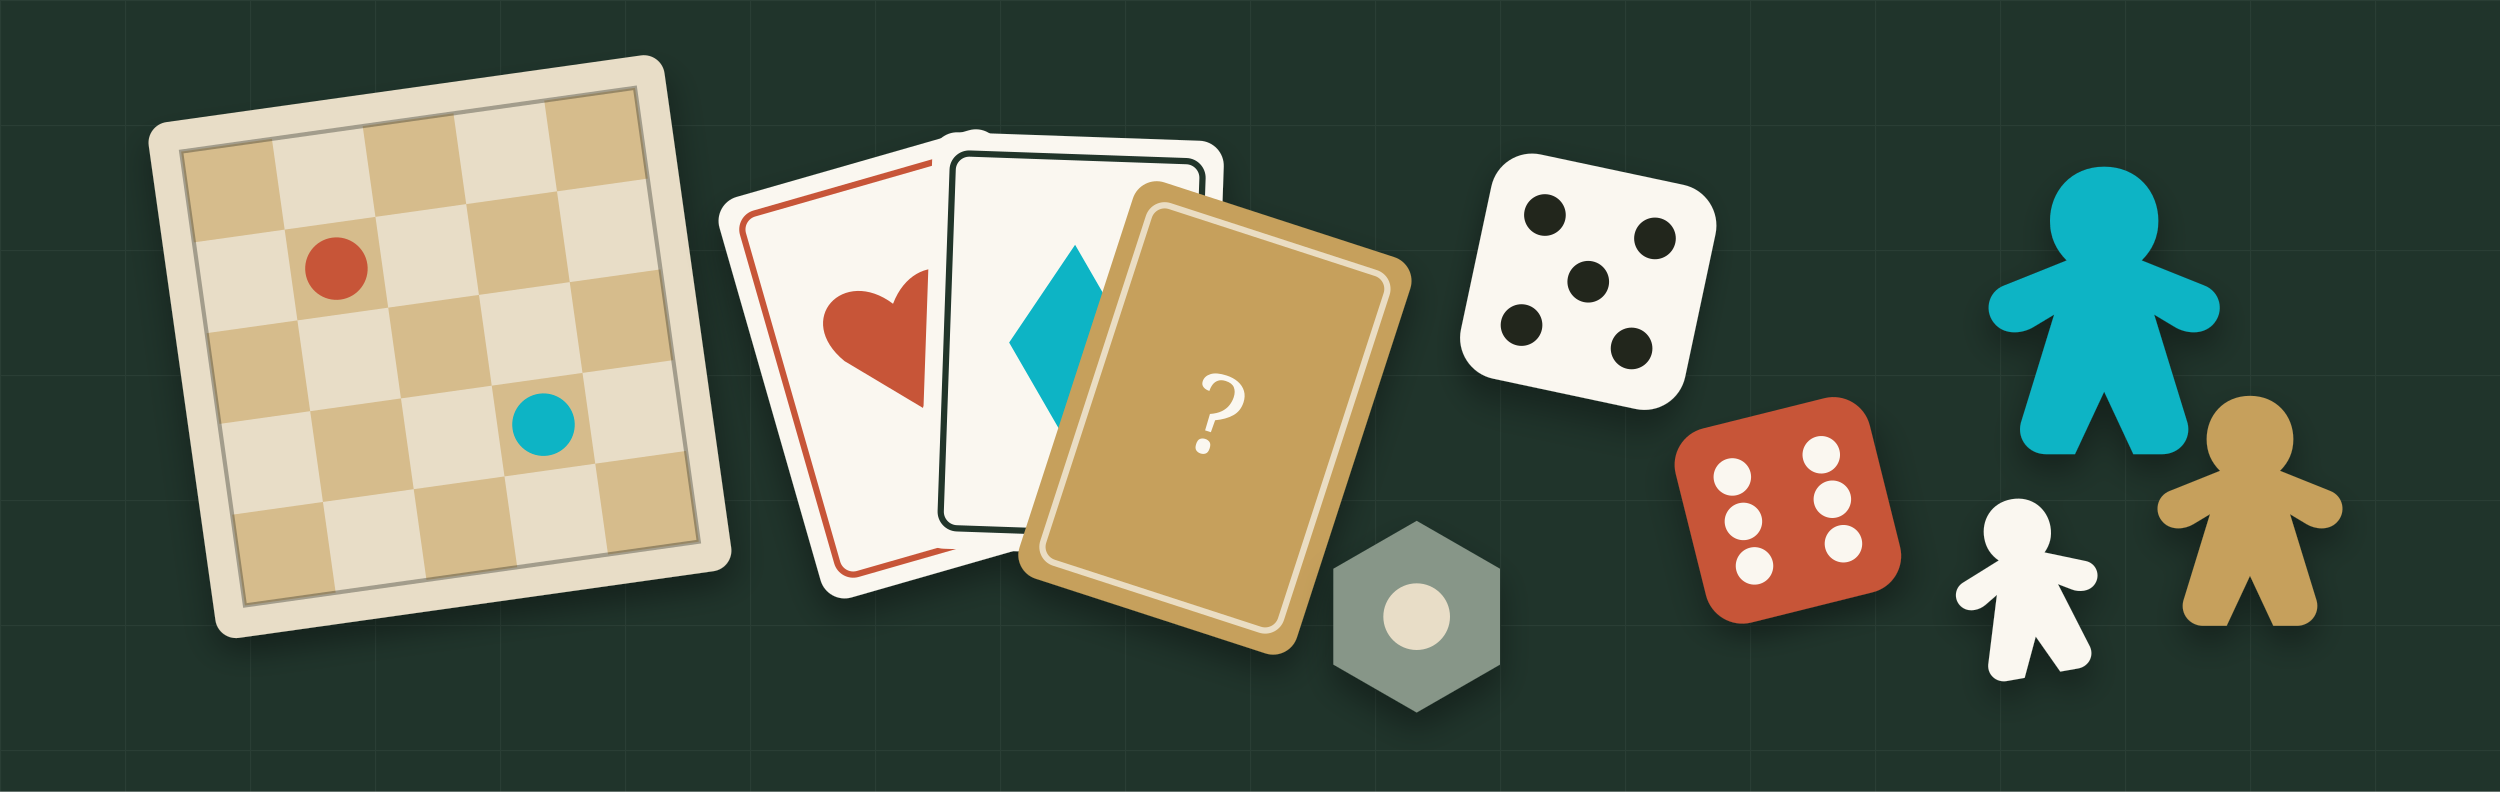
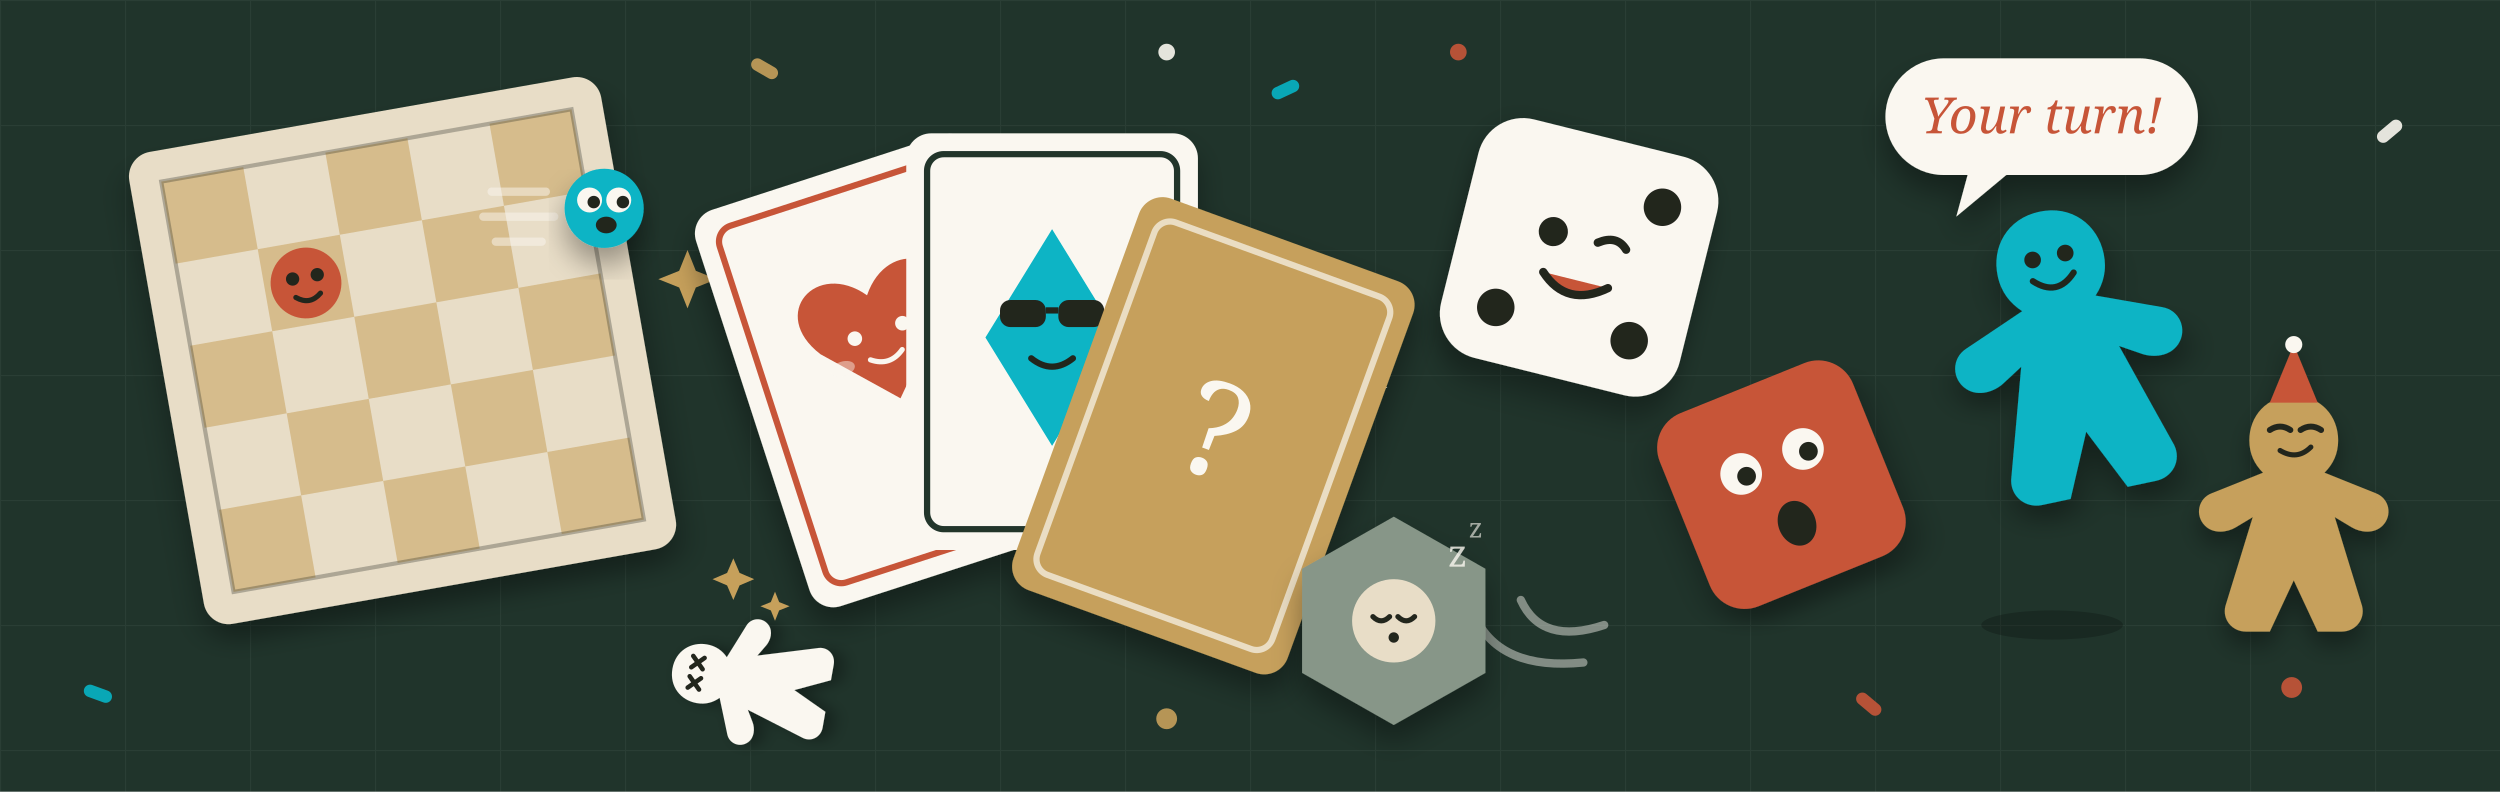
- <svg xmlns="http://www.w3.org/2000/svg" viewBox="0 0 1200 380" role="img" aria-label="Illustration of board game pieces: dice, meeples, cards and a game board">
+ <svg xmlns="http://www.w3.org/2000/svg" viewBox="0 0 1200 380" role="img" aria-label="Playful illustration of board game pieces with faces: a jumping meeple, a winking die, cheeky cards and a game board">
  <defs>
    <pattern id="grid" width="60" height="60" patternUnits="userSpaceOnUse">
      <path d="M60 0H0V60" fill="none" stroke="#ffffff" stroke-opacity="0.05" stroke-width="1" />
    </pattern>
    <filter id="sh" x="-20%" y="-20%" width="140%" height="160%">
-       <feDropShadow dx="0" dy="8" stdDeviation="8" flood-color="#000" flood-opacity="0.35" />
+       <feDropShadow dx="0" dy="8" stdDeviation="7" flood-color="#000" flood-opacity="0.35" />
    </filter>
+     <path id="meeple" d="M50 0c16 0 26 12 26 26 0 8-3 14-8 19l30 12c8 3 10 13 4 19-5 5-13 4-18 1l-10-6 16 52c2 8-4 15-12 15H64l-14-30-14 30H22c-8 0-14-7-12-15l16-52-10 6c-5 3-13 4-18-1-6-6-4-16 4-19l30-12c-5-5-8-11-8-19C24 12 34 0 50 0z" />
  </defs>
  <rect width="1200" height="380" fill="#20342b" />
  <rect width="1200" height="380" fill="url(#grid)" />
-   <g transform="translate(70 60) rotate(-8)" filter="url(#sh)">
-     <rect width="250" height="250" rx="10" fill="#e8ddc7" />
+   <g opacity="0.9">
+     <rect x="360" y="30" width="14" height="6" rx="3" fill="#c6a05b" transform="rotate(30 367 33)" />
+     <rect x="610" y="40" width="14" height="6" rx="3" fill="#07b4c5" transform="rotate(-25 617 43)" />
+     <rect x="890" y="335" width="14" height="6" rx="3" fill="#c75539" transform="rotate(40 897 338)" />
+     <rect x="1140" y="60" width="14" height="6" rx="3" fill="#faf7f0" transform="rotate(-40 1147 63)" />
+     <rect x="40" y="330" width="14" height="6" rx="3" fill="#07b4c5" transform="rotate(20 47 333)" />
+     <circle cx="560" cy="345" r="5" fill="#c6a05b" />
+     <circle cx="1100" cy="330" r="5" fill="#c75539" />
+     <circle cx="560" cy="25" r="4" fill="#faf7f0" />
+     <circle cx="700" cy="25" r="4" fill="#c75539" />
+   </g>
+   <g fill="#c6a05b">
+     <path d="M1010 40l5 14 14 5-14 5-5 14-5-14-14-5 14-5z" />
+     <path d="M330 120l4 10 10 4-10 4-4 10-4-10-10-4 10-4z" />
+     <path d="M655 175l3 8 8 3-8 3-3 8-3-8-8-3 8-3z" fill="#faf7f0" />
+   </g>
+   <g transform="translate(60 75) rotate(-10)" filter="url(#sh)">
+     <rect width="230" height="230" rx="12" fill="#e8ddc7" />
    <g fill="#c6a05b" fill-opacity="0.55">
-       <rect x="15" y="15" width="44" height="44" />
-       <rect x="103" y="15" width="44" height="44" />
-       <rect x="191" y="15" width="44" height="44" />
-       <rect x="59" y="59" width="44" height="44" />
-       <rect x="147" y="59" width="44" height="44" />
-       <rect x="15" y="103" width="44" height="44" />
-       <rect x="103" y="103" width="44" height="44" />
-       <rect x="191" y="103" width="44" height="44" />
-       <rect x="59" y="147" width="44" height="44" />
-       <rect x="147" y="147" width="44" height="44" />
-       <rect x="15" y="191" width="44" height="44" />
-       <rect x="103" y="191" width="44" height="44" />
-       <rect x="191" y="191" width="44" height="44" />
+       <rect x="15" y="15" width="40" height="40" />
+       <rect x="95" y="15" width="40" height="40" />
+       <rect x="175" y="15" width="40" height="40" />
+       <rect x="55" y="55" width="40" height="40" />
+       <rect x="135" y="55" width="40" height="40" />
+       <rect x="15" y="95" width="40" height="40" />
+       <rect x="95" y="95" width="40" height="40" />
+       <rect x="175" y="95" width="40" height="40" />
+       <rect x="55" y="135" width="40" height="40" />
+       <rect x="135" y="135" width="40" height="40" />
+       <rect x="15" y="175" width="40" height="40" />
+       <rect x="95" y="175" width="40" height="40" />
+       <rect x="175" y="175" width="40" height="40" />
    </g>
-     <rect x="15" y="15" width="220" height="220" fill="none" stroke="#24251f" stroke-opacity="0.35" stroke-width="2" />
-     <circle cx="81" cy="81" r="15" fill="#c75539" />
-     <circle cx="169" cy="169" r="15" fill="#07b4c5" />
+     <rect x="15" y="15" width="200" height="200" fill="none" stroke="#24251f" stroke-opacity="0.3" stroke-width="2" />
+     <g transform="translate(75 75)">
+       <circle r="17" fill="#c75539" />
+       <circle cx="-6" cy="-3" r="3.2" fill="#24251f" />
+       <circle cx="6" cy="-3" r="3.2" fill="#24251f" />
+       <path d="M-6 6q6 5 12 0" stroke="#24251f" stroke-width="2.5" fill="none" stroke-linecap="round" />
+     </g>
  </g>
-   <g transform="translate(400 70)" filter="url(#sh)">
-     <g transform="rotate(-16 70 220)">
+   <g>
+     <path d="M262 92h-26M266 104h-34M260 116h-22" stroke="#faf7f0" stroke-opacity="0.5" stroke-width="4" stroke-linecap="round" />
+     <g transform="translate(290 100)" filter="url(#sh)">
+       <circle r="19" fill="#07b4c5" />
+       <circle cx="-7" cy="-4" r="6" fill="#faf7f0" />
+       <circle cx="7" cy="-4" r="6" fill="#faf7f0" />
+       <circle cx="-5" cy="-3" r="3" fill="#24251f" />
+       <circle cx="9" cy="-3" r="3" fill="#24251f" />
+       <ellipse cx="1" cy="8" rx="5" ry="4" fill="#24251f" />
+     </g>
+   </g>
+   <g transform="translate(395 72)" filter="url(#sh)">
+     <g transform="rotate(-18 70 220)">
      <rect width="140" height="200" rx="12" fill="#faf7f0" />
      <rect x="10" y="10" width="120" height="180" rx="8" fill="none" stroke="#c75539" stroke-width="3" />
-       <path d="M70 70c-18-24-48-6-30 20l30 32 30-32c18-26-12-44-30-20z" fill="#c75539" />
+       <path d="M70 62c-18-24-48-6-30 20l30 32 30-32c18-26-12-44-30-20z" fill="#c75539" />
+       <circle cx="58" cy="80" r="3.5" fill="#faf7f0" />
+       <circle cx="82" cy="80" r="3.5" fill="#faf7f0" />
+       <path d="M62 92q8 6 16 0" stroke="#faf7f0" stroke-width="2.5" fill="none" stroke-linecap="round" />
+       <ellipse cx="48" cy="92" rx="6" ry="3.5" fill="#faf7f0" opacity="0.45" />
+       <ellipse cx="92" cy="92" rx="6" ry="3.5" fill="#faf7f0" opacity="0.45" />
    </g>
-     <g transform="rotate(2 70 220) translate(40 -6)">
+     <g transform="rotate(0 70 220) translate(40 -8)">
      <rect width="140" height="200" rx="12" fill="#faf7f0" />
      <rect x="10" y="10" width="120" height="180" rx="8" fill="none" stroke="#20342b" stroke-width="3" />
-       <path d="M70 52l30 48-30 48-30-48z" fill="#07b4c5" />
+       <path d="M70 46l32 52-32 52-32-52z" fill="#07b4c5" />
+       <rect x="45" y="80" width="22" height="13" rx="5" fill="#24251f" />
+       <rect x="73" y="80" width="22" height="13" rx="5" fill="#24251f" />
+       <path d="M67 85h6" stroke="#24251f" stroke-width="3" />
+       <path d="M60 108q10 8 20 0" stroke="#24251f" stroke-width="3" fill="none" stroke-linecap="round" />
    </g>
-     <g transform="rotate(18 70 220) translate(80 0)">
+     <g transform="rotate(20 70 220) translate(82 2)">
      <rect width="140" height="200" rx="12" fill="#c6a05b" />
      <rect x="10" y="10" width="120" height="180" rx="8" fill="none" stroke="#faf7f0" stroke-opacity="0.7" stroke-width="3" />
-       <text x="70" y="118" text-anchor="middle" font-family="Georgia, serif" font-size="54" fill="#faf7f0">?</text>
+       <text x="70" y="120" text-anchor="middle" font-family="Georgia, serif" font-size="64" fill="#faf7f0">?</text>
    </g>
  </g>
-   <g transform="translate(720 70) rotate(12)" filter="url(#sh)">
-     <rect width="110" height="110" rx="20" fill="#faf7f0" />
+   <g transform="translate(715 52) rotate(14)" filter="url(#sh)">
+     <rect width="118" height="118" rx="22" fill="#faf7f0" />
    <g fill="#24251f">
-       <circle cx="28" cy="28" r="10" />
-       <circle cx="82" cy="28" r="10" />
-       <circle cx="55" cy="55" r="10" />
-       <circle cx="28" cy="82" r="10" />
-       <circle cx="82" cy="82" r="10" />
+       <circle cx="26" cy="92" r="9" />
+       <circle cx="92" cy="92" r="9" />
+       <circle cx="92" cy="26" r="9" />
+     </g>
+     <circle cx="44" cy="50" r="7" fill="#24251f" />
+     <path d="M66 50q8-6 14 0" stroke="#24251f" stroke-width="4" fill="none" stroke-linecap="round" />
+     <path d="M44 70q15 14 32 0" stroke="#24251f" stroke-width="4" fill="#c75539" stroke-linecap="round" />
+   </g>
+   <g>
+     <path d="M770 300q-30 10-40-12M760 318q-40 4-52-22" stroke="#faf7f0" stroke-opacity="0.45" stroke-width="4" fill="none" stroke-linecap="round" />
+     <g transform="translate(790 205) rotate(-22)" filter="url(#sh)">
+       <rect width="100" height="100" rx="18" fill="#c75539" />
+       <circle cx="34" cy="38" r="10" fill="#faf7f0" />
+       <circle cx="66" cy="38" r="10" fill="#faf7f0" />
+       <circle cx="36" cy="40" r="4.5" fill="#24251f" />
+       <circle cx="68" cy="40" r="4.5" fill="#24251f" />
+       <ellipse cx="50" cy="70" rx="9" ry="11" fill="#24251f" />
    </g>
  </g>
-   <g transform="translate(800 210) rotate(-14)" filter="url(#sh)">
-     <rect width="96" height="96" rx="18" fill="#c75539" />
-     <g fill="#faf7f0">
-       <circle cx="26" cy="26" r="9" />
-       <circle cx="70" cy="26" r="9" />
-       <circle cx="26" cy="48" r="9" />
-       <circle cx="70" cy="48" r="9" />
-       <circle cx="26" cy="70" r="9" />
-       <circle cx="70" cy="70" r="9" />
-     </g>
+   <g transform="translate(905 28)" filter="url(#sh)">
+     <rect width="150" height="56" rx="28" fill="#faf7f0" />
+     <path d="M40 54l-6 22 24-20z" fill="#faf7f0" />
+     <text x="75" y="36" text-anchor="middle" font-family="Georgia, serif" font-style="italic" font-size="24" fill="#c75539">Your turn!</text>
  </g>
-   <g filter="url(#sh)">
-     <path transform="translate(960 80)" d="M50 0c16 0 26 12 26 26 0 8-3 14-8 19l30 12c8 3 10 13 4 19-5 5-13 4-18 1l-10-6 16 52c2 8-4 15-12 15H64l-14-30-14 30H22c-8 0-14-7-12-15l16-52-10 6c-5 3-13 4-18-1-6-6-4-16 4-19l30-12c-5-5-8-11-8-19C24 12 34 0 50 0z" fill="#07b4c5" />
-     <path transform="translate(1040 190) scale(0.8)" d="M50 0c16 0 26 12 26 26 0 8-3 14-8 19l30 12c8 3 10 13 4 19-5 5-13 4-18 1l-10-6 16 52c2 8-4 15-12 15H64l-14-30-14 30H22c-8 0-14-7-12-15l16-52-10 6c-5 3-13 4-18-1-6-6-4-16 4-19l30-12c-5-5-8-11-8-19C24 12 34 0 50 0z" fill="#c6a05b" />
-     <path transform="translate(935 245) scale(0.62) rotate(-10)" d="M50 0c16 0 26 12 26 26 0 8-3 14-8 19l30 12c8 3 10 13 4 19-5 5-13 4-18 1l-10-6 16 52c2 8-4 15-12 15H64l-14-30-14 30H22c-8 0-14-7-12-15l16-52-10 6c-5 3-13 4-18-1-6-6-4-16 4-19l30-12c-5-5-8-11-8-19C24 12 34 0 50 0z" fill="#faf7f0" />
+   <g transform="translate(930 112) rotate(-12)" filter="url(#sh)">
+     <use href="#meeple" fill="#07b4c5" />
+     <circle cx="42" cy="22" r="4" fill="#24251f" />
+     <circle cx="58" cy="22" r="4" fill="#24251f" />
+     <path d="M40 32q10 10 20 0" stroke="#24251f" stroke-width="3" fill="none" stroke-linecap="round" />
  </g>
-   <g transform="translate(640 250)" filter="url(#sh)">
-     <path d="M40 0l40 23v46L40 92 0 69V23z" fill="#879688" />
-     <circle cx="40" cy="46" r="16" fill="#e8ddc7" />
+   <ellipse cx="985" cy="300" rx="34" ry="7" fill="#000" fill-opacity="0.22" />
+   <g transform="translate(1060 190) scale(0.82)" filter="url(#sh)">
+     <use href="#meeple" fill="#c6a05b" />
+     <path d="M36 20q6-4 12 0M54 20q6-4 12 0" stroke="#24251f" stroke-width="3.5" fill="none" stroke-linecap="round" />
+     <path d="M42 32q10 6 18-2" stroke="#24251f" stroke-width="3" fill="none" stroke-linecap="round" />
+     <path d="M36 4l14-34 14 34z" fill="#c75539" />
+     <circle cx="50" cy="-30" r="5" fill="#faf7f0" />
+   </g>
+   <g transform="translate(318 348) rotate(-80) scale(0.55)" filter="url(#sh)">
+     <use href="#meeple" fill="#faf7f0" />
+     <path d="M36 16l10 10M46 16l-10 10M54 16l10 10M64 16l-10 10" stroke="#24251f" stroke-width="4" stroke-linecap="round" />
+   </g>
+   <g fill="#c6a05b">
+     <path d="M352 268l3 7 7 3-7 3-3 7-3-7-7-3 7-3z" />
+     <path d="M372 284l2 5 5 2-5 2-2 5-2-5-5-2 5-2z" />
+   </g>
+   <g transform="translate(625 248)" filter="url(#sh)">
+     <path d="M44 0l44 25v50L44 100 0 75V25z" fill="#879688" />
+     <circle cx="44" cy="50" r="20" fill="#e8ddc7" />
+     <path d="M34 48q4 4 8 0M46 48q4 4 8 0" stroke="#24251f" stroke-width="2.5" fill="none" stroke-linecap="round" />
+     <circle cx="44" cy="58" r="2.5" fill="#24251f" />
+     <text x="70" y="24" font-family="Georgia, serif" font-size="18" fill="#faf7f0" opacity="0.8">z</text>
+     <text x="80" y="10" font-family="Georgia, serif" font-size="13" fill="#faf7f0" opacity="0.6">z</text>
  </g>
</svg>
